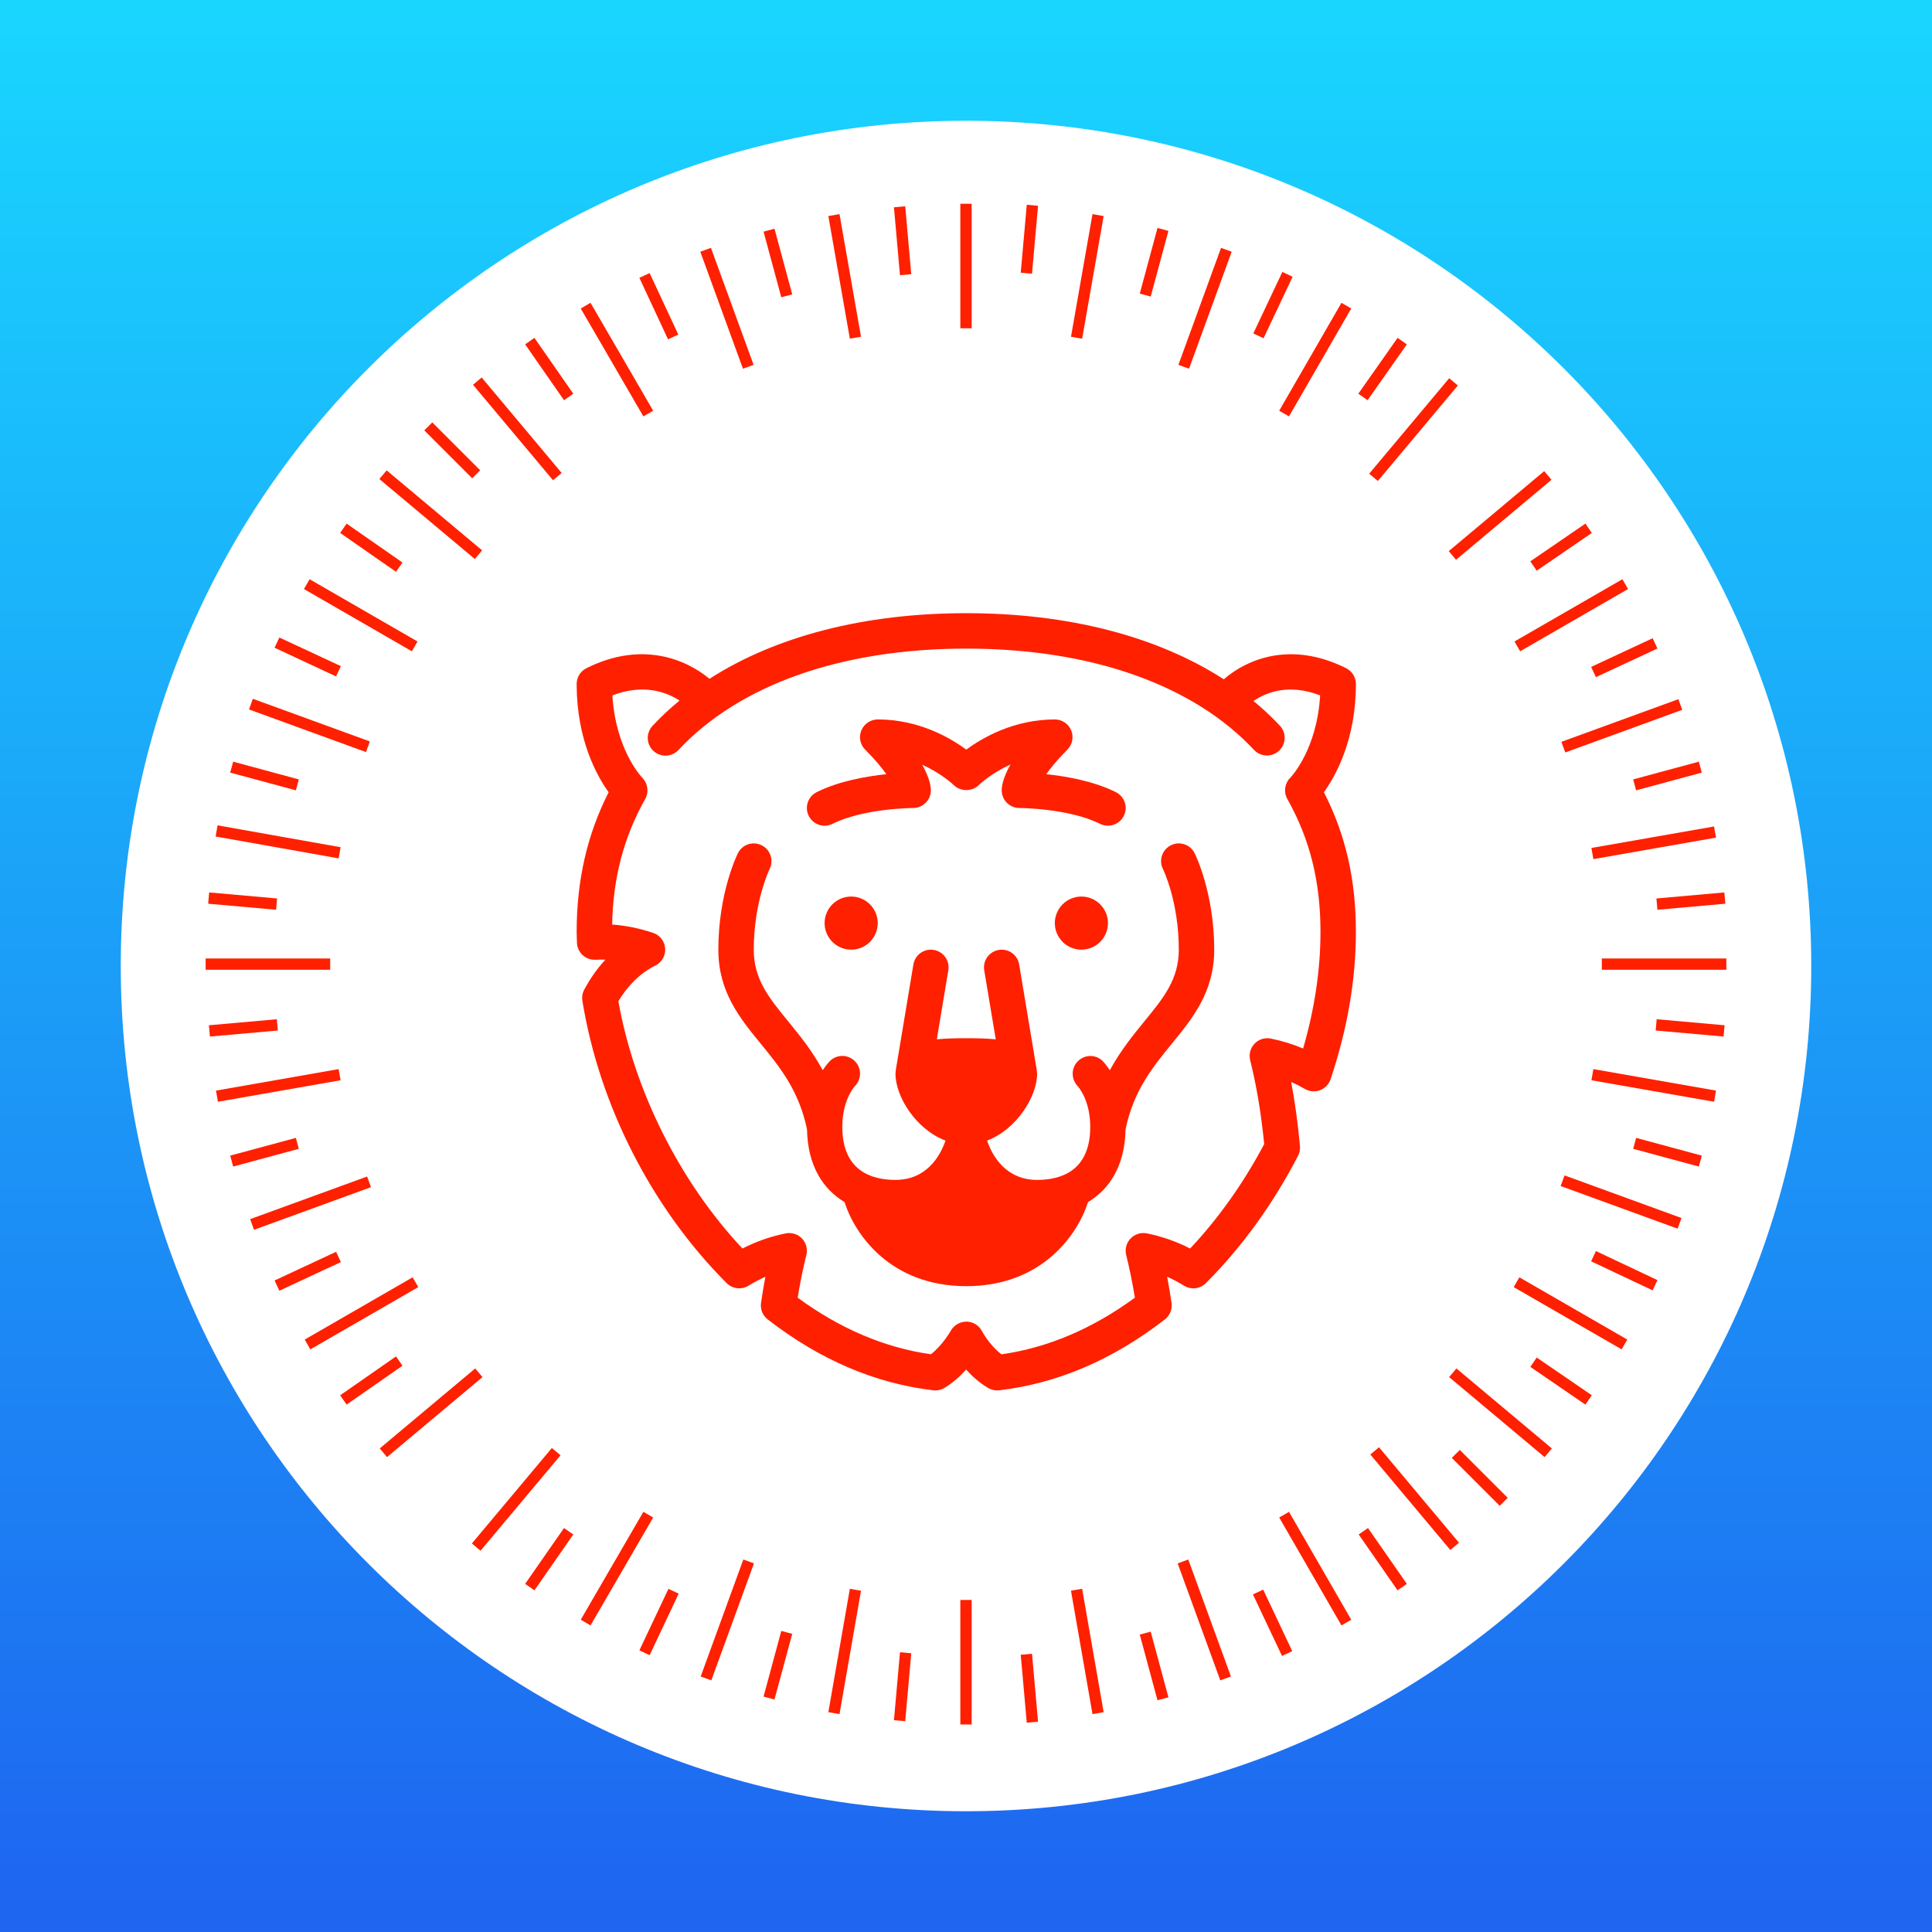
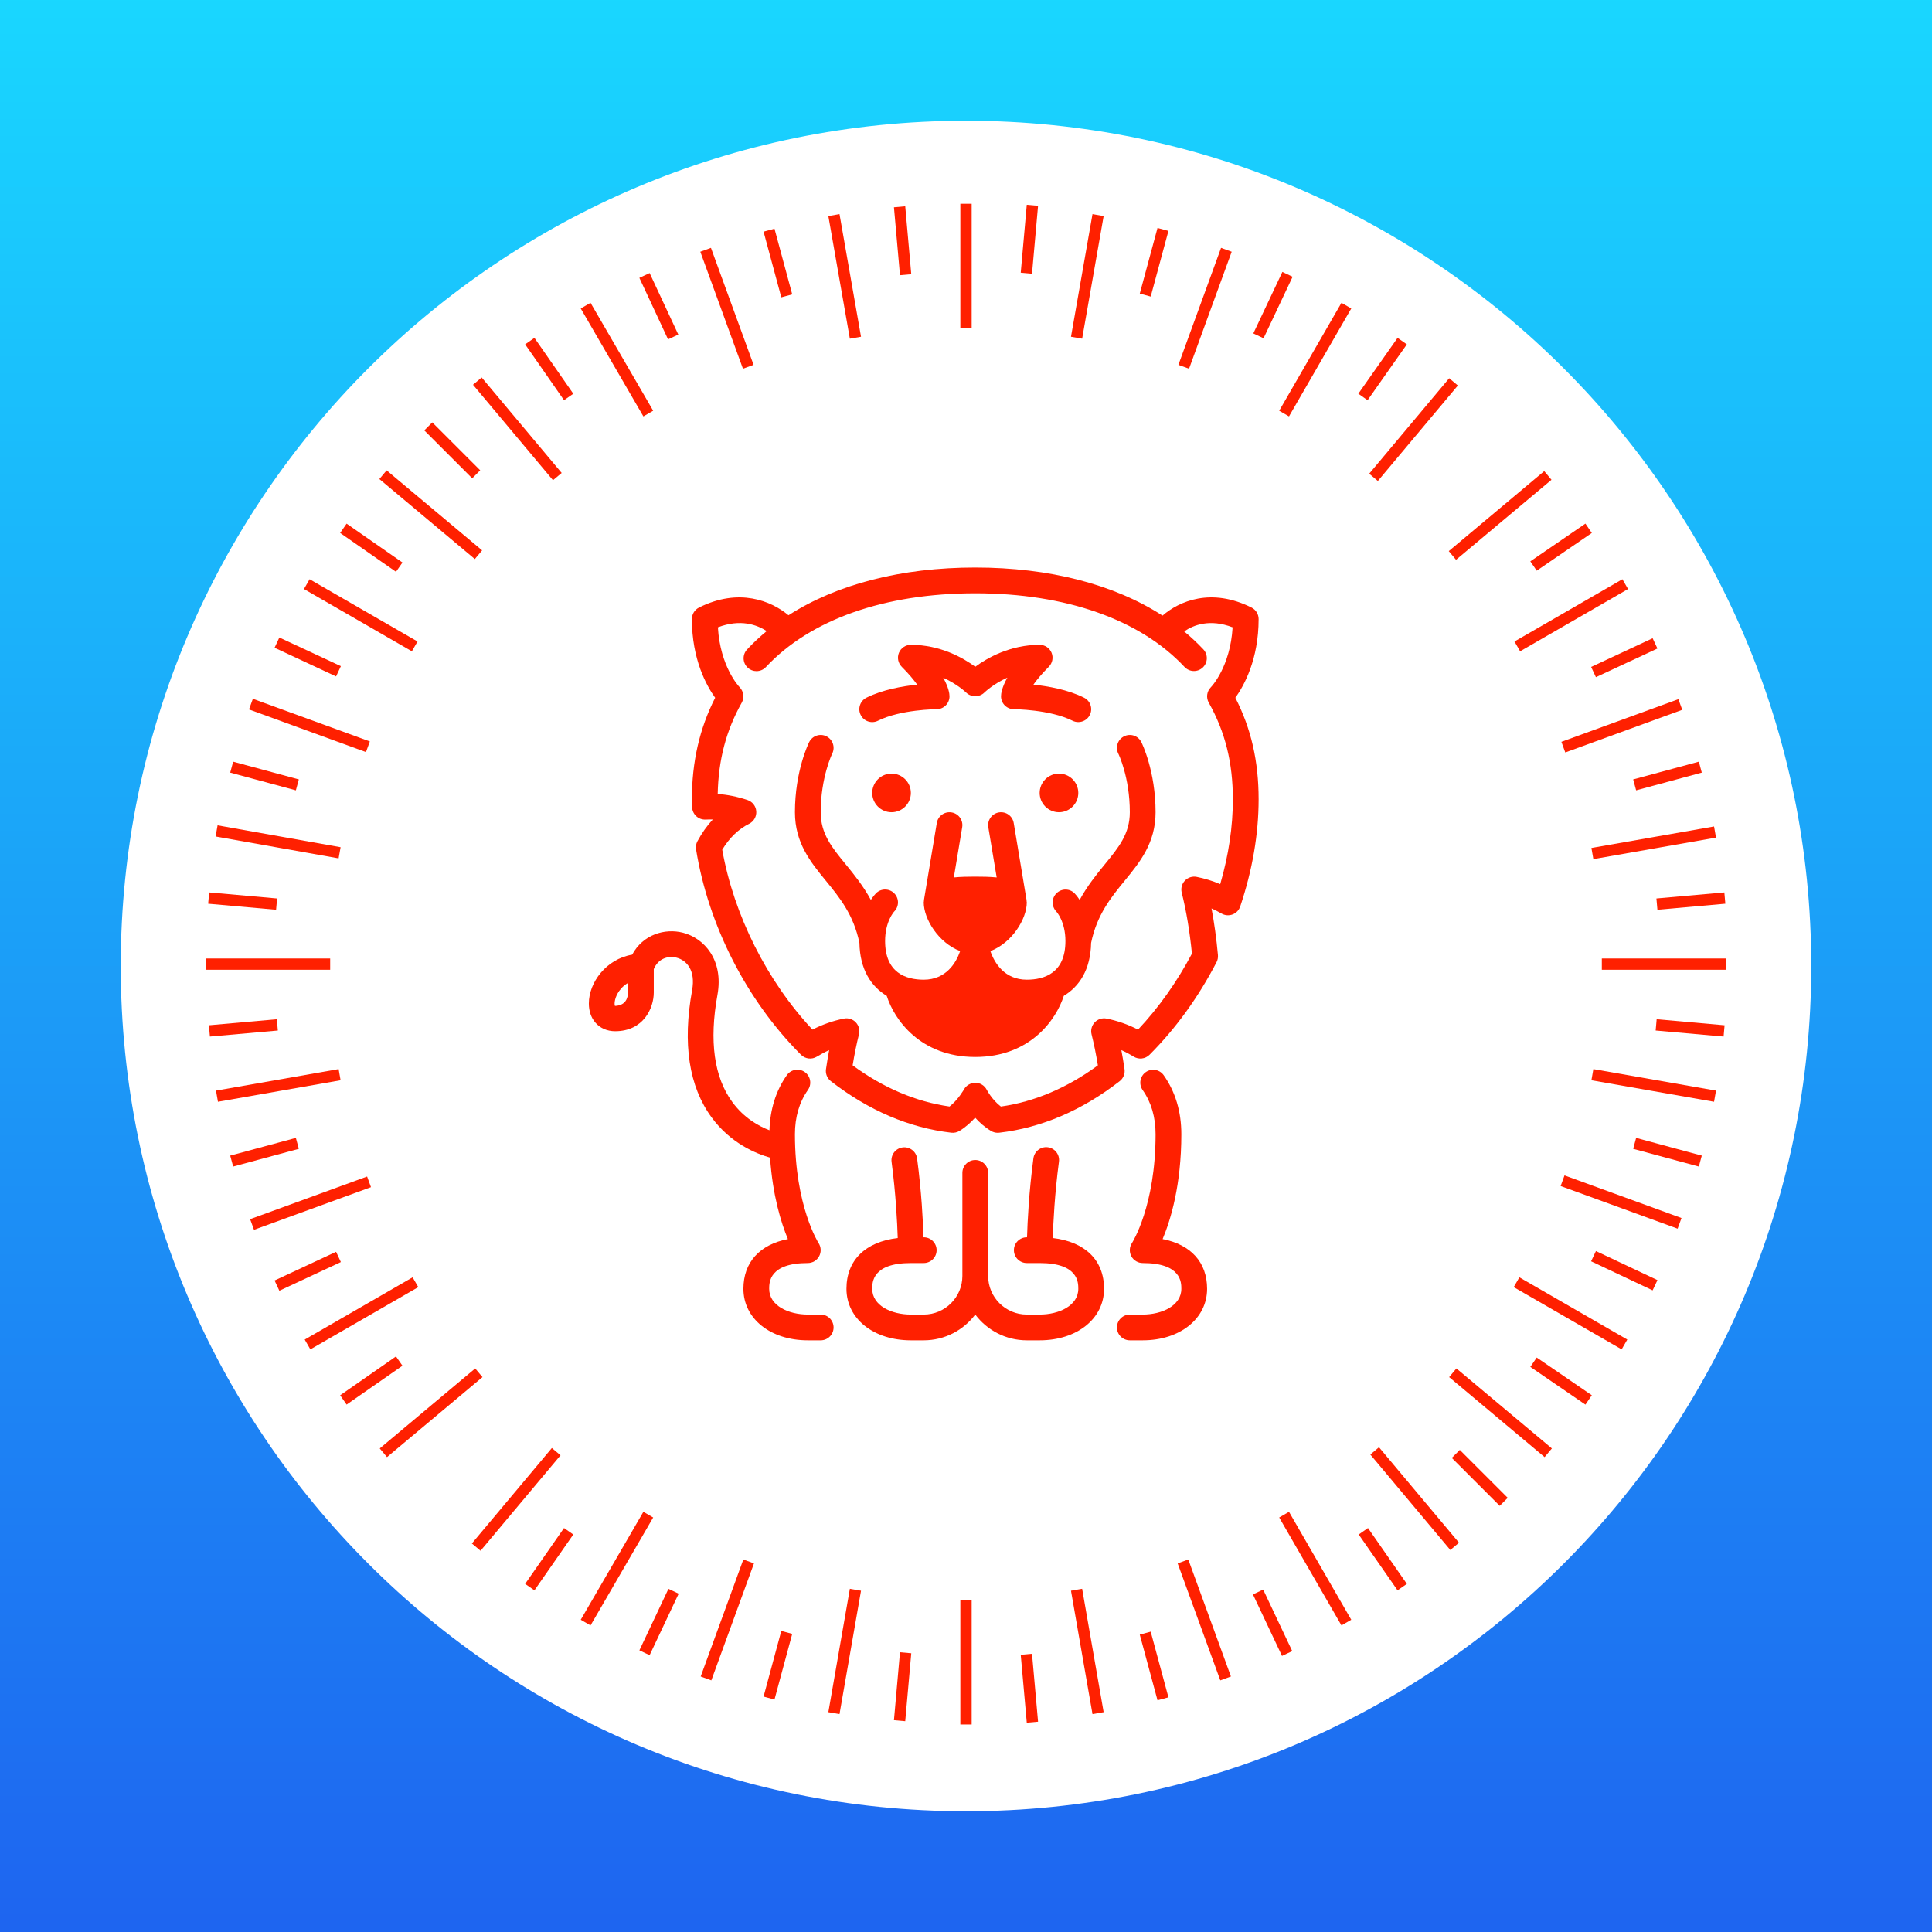
<svg xmlns="http://www.w3.org/2000/svg" viewBox="0 0 5120 5120">
  <defs>
    <linearGradient id="a" x2="0" y2="100%">
      <stop offset="0" stop-color="#19d7ff" />
      <stop offset="1" stop-color="#1e64f0" />
    </linearGradient>
  </defs>
  <rect width="5120" height="5120" fill="url(#a)" />
  <circle cx="2560" cy="2560" r="2240" fill="white" />
  <path stroke="#ff2000" stroke-width="30" d="     M2560 540v330m0 3370v330     m350-4e3-57 325m-586 3318-57 327     M3250 662l-113 310M1984 4138l-113 310     m339-3878 57 325m586 3318 57 327     M1870 662l113 310m1152 3166 113 310     M1552 810l166 286m1685 2918 165 286     M1265 1010l212 253m2166 2582 212 253     M1015 1258l253 212m2582 2168 253 212     M813 1548l286 165m2920 1685 286 165     M665 1866l310 113m3166 1150 310 113     M574 2202l326 58m3320 588 325 57     M545 2555h330m3370 0h330     M575 2905l325-57m3320-586 325-57     M668 3245l310-113m3165-1152 310-113     M815 3563l286-165m2920-1685 286-165     M1016 3850l253-212m2580-2166 253-212     M1262 41e2l212-253m2166-2582 212-253     M1552 43e2l166-286m1685-2918 165-286     M2384 548l16 180m320 3656 16 180     M2038 610l47 174m950 3544 47 174     M1708 730l76 163m1550 3326 77 163     M1404 904l103 148m2106 3006 103 148     M1135 1130l127 127m2596 2596 127 127     M910 14e2l148 103m3006 2107 146 1e2     M734 1703l163 76m3326 1550 163 77     M614 2033l174 47m3544 950 174 47     M553 2380l180 16m3656 320 180 16m-4014 0 180-16m3656-320 180-16     M614 3077l174-47m3544-950 174-47     M734 3407l163-76m3326-1550 163-76     M910 3710l148-103m3006-2107 146-1e2     M1404 4206l103-148m2105-3006 104-148     M1708 4380l77-163M3335 890l77-163     M2038 45e2l47-174m950-3544 47-174m-698 3952 16-180m320-3656 16-180   " />
-   <g transform="translate(965,1625) scale(5.5)" fill="#ff2000">
+   <g transform="translate(2500,2560) scale(4) translate(-269,-264)" fill="#ff2000">
    <g>
+       <path d="M187.733,494.933H179.2c-12.723,0-25.6-5.862-25.6-17.067c0-4.224,0-17.067,25.6-17.067           c3.132,0,5.999-1.732,7.492-4.489c1.493-2.756,1.34-6.118-0.367-8.738c-0.162-0.247-15.659-24.559-15.659-72.107           c0-11.375,2.884-21.231,8.585-29.312c2.722-3.849,1.8-9.173-2.048-11.887c-3.857-2.722-9.173-1.801-11.887,2.048           c-7.305,10.342-11.085,22.648-11.537,36.506c-7.091-2.731-16.811-8.073-24.55-18.62c-12.143-16.529-15.471-40.439-9.899-71.074           c4.215-23.194-8.892-37.606-22.852-41.182c-11.989-3.063-26.487,1.152-33.664,14.541c-17.169,2.901-28.681,18.347-28.681,32.367           c0,4.873,1.434,9.173,4.139,12.433c3.166,3.814,7.885,5.914,13.269,5.914c18.79,0,25.6-15.309,25.6-25.6v-15.539           c2.97-7.142,9.609-8.986,15.095-7.578c6.571,1.681,12.732,8.235,10.3,21.589c-6.443,35.43-2.091,63.77,12.928,84.233           c12.612,17.169,29.423,24.03,38.716,26.65c1.724,25.122,7.305,43.196,11.819,53.965c-18.679,3.627-29.466,15.377-29.466,32.947           c0,19.78,17.946,34.133,42.667,34.133h8.533c4.71,0,8.533-3.823,8.533-8.533S192.444,494.933,187.733,494.933z M60.075,281.498           c-0.094,3.942-1.655,8.636-8.627,8.943c-0.444-0.759-0.546-4.275,1.852-8.439c0.956-1.673,3.089-4.719,6.775-6.784V281.498z" />
+       <path d="M341.496,444.22c0.316-10.274,1.263-29.278,4.079-50.56c0.623-4.668-2.662-8.96-7.339-9.574           c-4.625-0.614-8.96,2.662-9.574,7.339c-2.944,22.195-3.908,41.668-4.232,52.309h-0.162c-4.71,0-8.533,3.823-8.533,8.533           c0,4.71,3.823,8.533,8.533,8.533h8.533c25.6,0,25.6,12.843,25.6,17.067c0,11.204-12.877,17.067-25.6,17.067h-8.533           c-14.114,0-25.6-11.486-25.6-25.6v-68.267c0-4.71-3.823-8.533-8.533-8.533c-4.71,0-8.533,3.823-8.533,8.533v68.267           c0,14.114-11.486,25.6-25.6,25.6h-8.533c-12.723,0-25.6-5.862-25.6-17.067c0-4.224,0-17.067,25.6-17.067H256           c4.71,0,8.533-3.823,8.533-8.533c0-4.71-3.823-8.533-8.533-8.533h-0.162c-0.324-10.624-1.289-30.054-4.233-52.215           c-0.614-4.676-4.941-7.936-9.574-7.339c-4.676,0.614-7.962,4.907-7.339,9.583c2.807,21.205,3.755,40.192,4.079,50.466           c-21.444,2.517-33.971,14.694-33.971,33.638c0,19.78,17.946,34.133,42.667,34.133H256c13.943,0,26.342-6.724,34.133-17.092           c7.791,10.368,20.19,17.092,34.133,17.092h8.533c24.721,0,42.667-14.353,42.667-34.133           C375.467,458.923,362.94,446.746,341.496,444.22z" />
+       <path d="M414.268,444.919c5.402-12.885,12.399-36.053,12.399-69.453c0-14.942-3.925-28.092-11.674-39.091           c-2.714-3.849-8.038-4.779-11.887-2.074c-3.857,2.722-4.779,8.038-2.065,11.895c5.683,8.064,8.559,17.911,8.559,29.269           c0,47.548-15.497,71.859-15.633,72.064c-1.749,2.62-1.911,5.99-0.427,8.764c1.485,2.773,4.378,4.506,7.526,4.506           c25.6,0,25.6,12.843,25.6,17.067c0,11.204-12.877,17.067-25.6,17.067h-8.533c-4.71,0-8.533,3.823-8.533,8.533           s3.823,8.533,8.533,8.533h8.533c24.721,0,42.667-14.353,42.667-34.133C443.733,460.297,432.947,448.546,414.268,444.919z" />
      <path d="M477.867,34.133c0-3.234-1.826-6.187-4.719-7.629c-26.701-13.346-47.855-4.284-58.94,5.35           C382.131,11.162,339.345,0,290.133,0c-49.05,0-91.708,11.068-123.742,31.625c-11.392-9.523-32.794-18.372-59.273-5.12           c-2.893,1.442-4.719,4.395-4.719,7.629c0,26.718,9.66,44.143,15.411,52.156C107.452,106.658,102.4,128.742,102.4,153.6           c0,1.126,0.043,2.27,0.085,3.413l0.06,1.681c0.06,2.313,1.05,4.497,2.748,6.059c1.698,1.57,3.883,2.338,6.263,2.244           c1.553-0.085,3.106-0.102,4.685-0.051c-3.831,4.139-7.228,8.934-10.163,14.379c-0.896,1.647-1.22,3.558-0.922,5.41           c8.166,50.441,33.502,100.036,69.53,136.081c2.79,2.79,7.151,3.302,10.505,1.237c2.697-1.655,5.402-3.089,8.149-4.309           c-0.768,4.07-1.468,8.269-2.099,12.57c-0.444,3.046,0.785,6.093,3.217,7.979c24.969,19.396,51.823,30.891,79.795,34.15           c1.911,0.222,3.806-0.196,5.436-1.186c4.122-2.517,7.603-5.726,10.368-8.798c2.79,3.106,6.34,6.34,10.641,8.875           c1.323,0.768,2.816,1.169,4.326,1.169c0.333,0,0.657-0.017,0.99-0.06c27.972-3.26,54.827-14.754,79.804-34.15           c2.432-1.886,3.652-4.932,3.208-7.979c-0.631-4.301-1.331-8.508-2.099-12.57c2.748,1.22,5.453,2.645,8.141,4.301           c3.371,2.074,7.714,1.562,10.513-1.229c17.382-17.399,32.324-38.042,44.407-61.346c0.751-1.451,1.075-3.081,0.93-4.71           c-0.99-10.829-2.406-21.163-4.25-30.891c2.253,0.99,4.463,2.116,6.63,3.379c2.21,1.28,4.89,1.502,7.296,0.597           c2.398-0.905,4.267-2.833,5.077-5.274c8.09-24.115,12.194-48,12.194-70.972c0-25.25-4.915-46.805-15.411-67.32           C468.215,78.268,477.867,60.843,477.867,34.133z M452.429,209.766c-5.043-2.133-10.249-3.738-15.556-4.796           c-2.876-0.589-5.837,0.358-7.851,2.475c-2.014,2.116-2.807,5.12-2.099,7.962c3.055,12.203,5.325,25.796,6.758,40.405           c-9.992,18.833-21.973,35.721-35.695,50.313c-6.69-3.413-13.679-5.862-20.847-7.287c-2.867-0.58-5.828,0.358-7.851,2.475           c-2.014,2.116-2.807,5.12-2.099,7.962c1.587,6.366,2.995,13.252,4.181,20.54c-20.395,14.959-41.984,24.124-64.273,27.29           c-5.854-4.437-9.335-11.059-9.353-11.102c-1.434-2.816-4.318-4.599-7.475-4.651c-3.081,0-6.101,1.647-7.62,4.429           c-0.043,0.068-3.789,6.784-9.557,11.307c-22.264-3.166-43.827-12.331-64.196-27.273c1.186-7.279,2.586-14.165,4.181-20.54           c0.708-2.842-0.085-5.845-2.099-7.962s-4.984-3.046-7.851-2.475c-7.168,1.434-14.157,3.874-20.847,7.287           c-30.071-32.051-52.13-75.947-59.776-119.168c4.736-7.859,10.726-13.636,17.843-17.186c3.089-1.553,4.941-4.796,4.702-8.243           c-0.247-3.439-2.543-6.4-5.82-7.492c-6.63-2.21-13.235-3.55-19.729-4.002c0.486-22.733,5.581-42.052,15.94-60.527           c1.843-3.294,1.263-7.45-1.365-10.163c-0.555-0.572-12.885-13.602-14.447-39.731c14.865-5.692,25.813-1.741,32.333,2.492           c-4.642,3.823-8.986,7.876-13.005,12.186c-3.217,3.447-3.029,8.841,0.418,12.058c1.638,1.536,3.729,2.295,5.82,2.295           c2.278,0,4.557-0.905,6.238-2.705c29.44-31.514,78.694-48.87,138.701-48.87c59.947,0,109.193,17.331,138.65,48.802           c3.217,3.439,8.61,3.618,12.058,0.401c3.439-3.217,3.618-8.619,0.401-12.058c-3.934-4.198-8.183-8.158-12.706-11.895           c6.263-4.292,17.058-8.482,32.102-2.705c-1.562,26.129-13.884,39.159-14.404,39.689c-2.705,2.705-3.277,6.878-1.408,10.214           C455.723,108.911,460.8,129.28,460.8,153.6C460.8,171.767,457.984,190.618,452.429,209.766z" />
      <path d="M221.867,149.333c0,7.057,5.743,12.8,12.8,12.8c7.057,0,12.8-5.743,12.8-12.8c0-7.057-5.743-12.8-12.8-12.8           C227.61,136.533,221.867,142.276,221.867,149.333z" />
      <path d="M225.681,101.504c15.019-7.509,38.622-7.637,38.861-7.637c4.702-0.009,8.525-3.823,8.525-8.533           c0-1.604-0.452-5.726-4.164-12.305c9.412,4.215,15.121,9.728,15.198,9.805c3.2,3.2,8.866,3.2,12.066,0           c0.094-0.085,5.751-5.658,15.241-9.882c-3.746,6.622-4.207,10.769-4.207,12.382c0,4.71,3.823,8.525,8.525,8.533           c0.239,0,23.842,0.128,38.861,7.637c1.22,0.606,2.526,0.896,3.806,0.896c3.132,0,6.144-1.724,7.646-4.719           c2.108-4.216,0.393-9.336-3.823-11.443c-10.65-5.333-23.919-7.646-33.553-8.661c2.176-3.089,5.402-7.031,10.172-11.81           c2.441-2.441,3.174-6.11,1.852-9.301c-1.323-3.183-4.437-5.265-7.885-5.265c-19.644,0-34.782,8.73-42.667,14.541           C282.249,59.93,267.11,51.2,247.467,51.2c-3.447,0-6.562,2.082-7.885,5.265c-1.323,3.191-0.589,6.861,1.852,9.301           c4.796,4.796,8.021,8.738,10.197,11.81c-9.643,1.015-22.929,3.328-33.579,8.661c-4.215,2.108-5.931,7.228-3.823,11.443           C216.346,101.897,221.457,103.629,225.681,101.504z" />
      <path d="M388.719,111.838c-4.215,2.108-5.931,7.228-3.823,11.443c0.085,0.154,7.637,15.539,7.637,38.852           c0,14.259-7.33,23.219-16.614,34.569c-5.606,6.844-11.588,14.268-16.614,23.509c-1.638-2.475-3.029-4.002-3.405-4.378           c-3.285-3.285-8.567-3.285-11.913-0.043c-3.354,3.234-3.43,8.61-0.247,12.015c0.247,0.265,6.127,6.699,6.127,19.661           c0,21.154-13.918,25.6-25.6,25.6c-14.822,0-21.495-11.238-24.115-18.944c14.268-5.385,24.115-21.257,24.115-32.256           c0-0.341-0.119-0.572-0.137-0.896c-0.017-0.171,0.051-0.333,0.017-0.512l-8.533-51.2c-0.777-4.634-5.129-7.782-9.822-7.006           c-4.642,0.777-7.782,5.171-7.006,9.822l5.547,33.263c-4.668-0.478-9.583-0.538-14.199-0.538c-4.608,0-9.532,0.06-14.199,0.538           l5.547-33.263c0.777-4.651-2.364-9.045-7.006-9.822c-4.693-0.777-9.045,2.372-9.822,7.006l-8.533,51.2           c-0.034,0.179,0.034,0.341,0.017,0.512c-0.017,0.324-0.137,0.555-0.137,0.896c0,10.999,9.847,26.871,24.115,32.256           c-2.62,7.706-9.293,18.944-24.115,18.944c-11.682,0-25.6-4.446-25.6-25.6c0-12.962,5.88-19.396,6.033-19.567           c3.337-3.337,3.337-8.73,0-12.066s-8.73-3.337-12.066,0c-0.375,0.375-1.766,1.903-3.405,4.378           c-5.026-9.242-11.008-16.666-16.614-23.509c-9.284-11.349-16.614-20.309-16.614-34.569c0-23.049,7.569-38.724,7.646-38.878           c2.091-4.207,0.375-9.318-3.831-11.418c-4.233-2.116-9.344-0.401-11.452,3.814c-0.384,0.768-9.429,19.183-9.429,46.481           c0,20.361,10.411,33.075,20.471,45.372c9.054,11.068,18.398,22.519,22.246,41.182c0.341,17.783,7.851,28.902,18.099,35.089           c4.941,15.582,22.101,40.491,58.65,40.491c36.548,0,53.709-24.909,58.65-40.491c10.249-6.187,17.758-17.306,18.099-35.089           c3.849-18.662,13.193-30.114,22.246-41.182c10.061-12.297,20.471-25.011,20.471-45.372c0-27.298-9.054-45.713-9.438-46.481           C398.063,111.437,392.934,109.722,388.719,111.838z" />
      <path d="M273.161,222.882c3.226-1.015,11.375-1.015,16.973-1.015c5.598,0,13.756,0,16.981,1.015           c-0.905,5.675-8.687,16.051-16.981,16.051C281.856,238.933,274.074,228.582,273.161,222.882z" />
      <path d="M290.133,307.2c-19.413,0-30.362-8.943-36.343-17.143c0.742,0.034,1.476,0.077,2.21,0.077           c16.145,0,27.281-8.311,34.133-18.21c6.852,9.899,17.988,18.21,34.133,18.21c0.785,0,1.57-0.051,2.355-0.085           C320.717,298.249,309.786,307.2,290.133,307.2z" />
      <path d="M345.6,136.533c-7.057,0-12.8,5.743-12.8,12.8c0,7.057,5.743,12.8,12.8,12.8s12.8-5.743,12.8-12.8           C358.4,142.276,352.657,136.533,345.6,136.533z" />
    </g>
  </g>
</svg>
